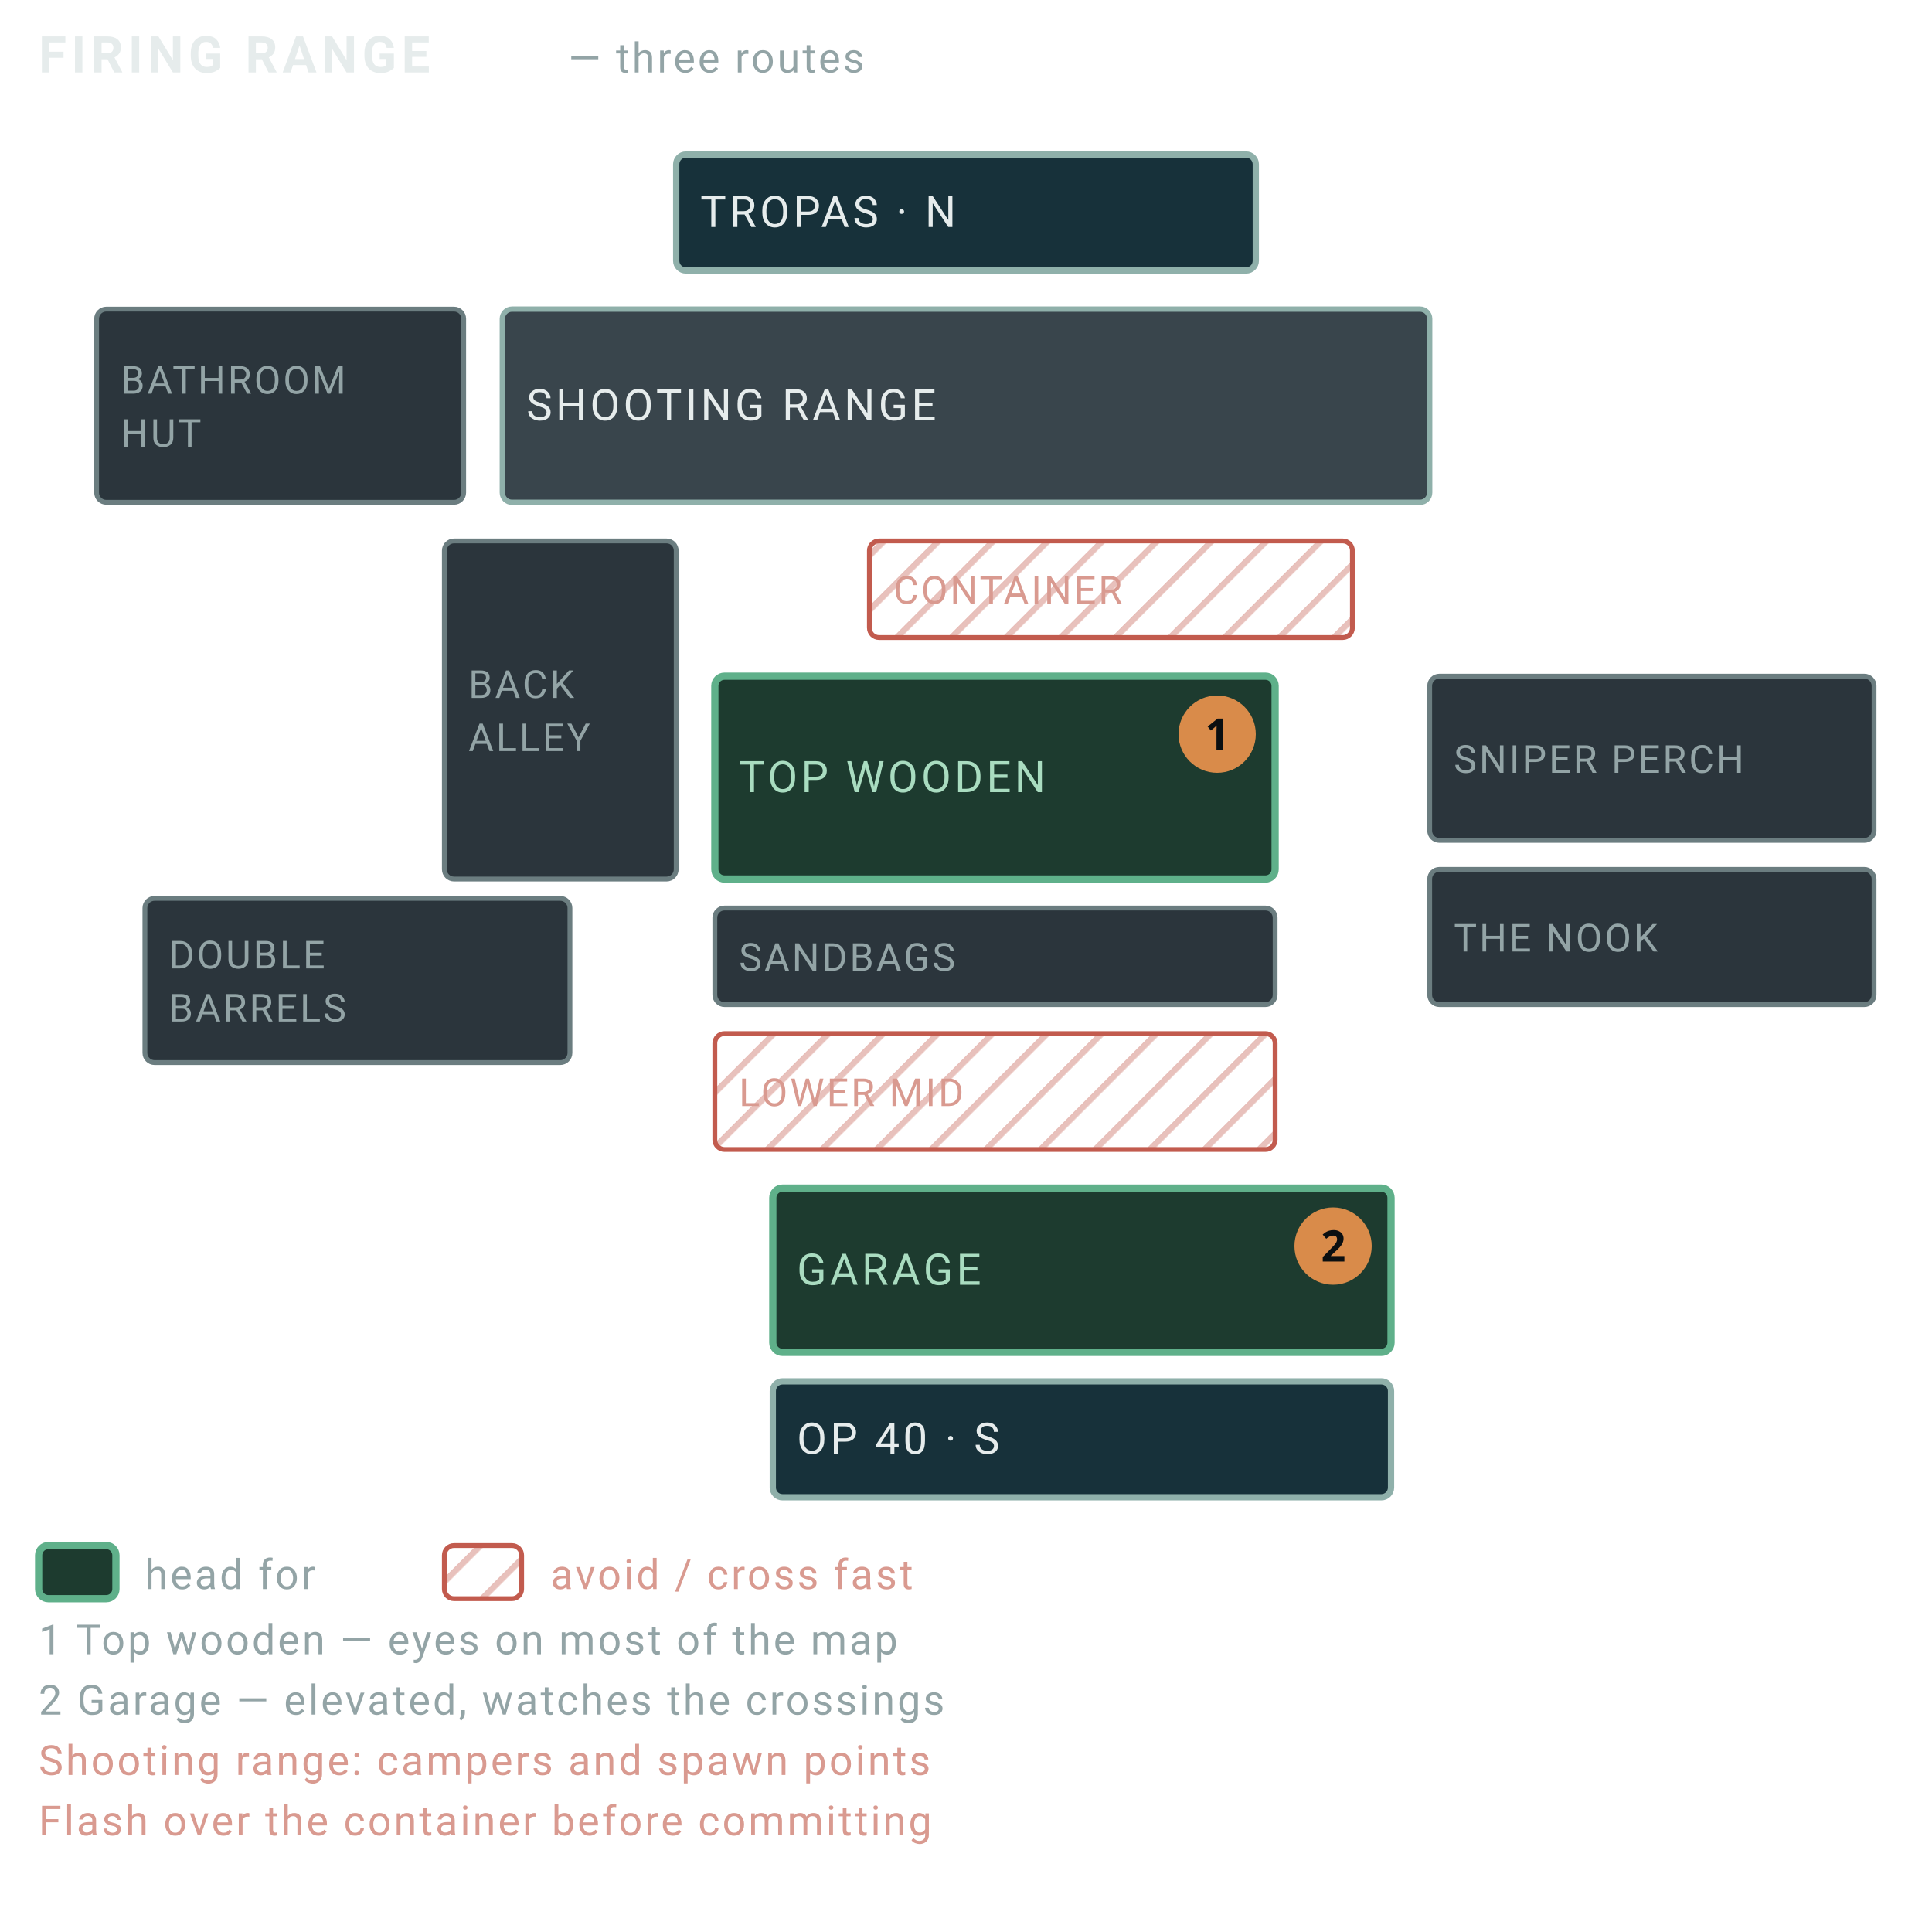
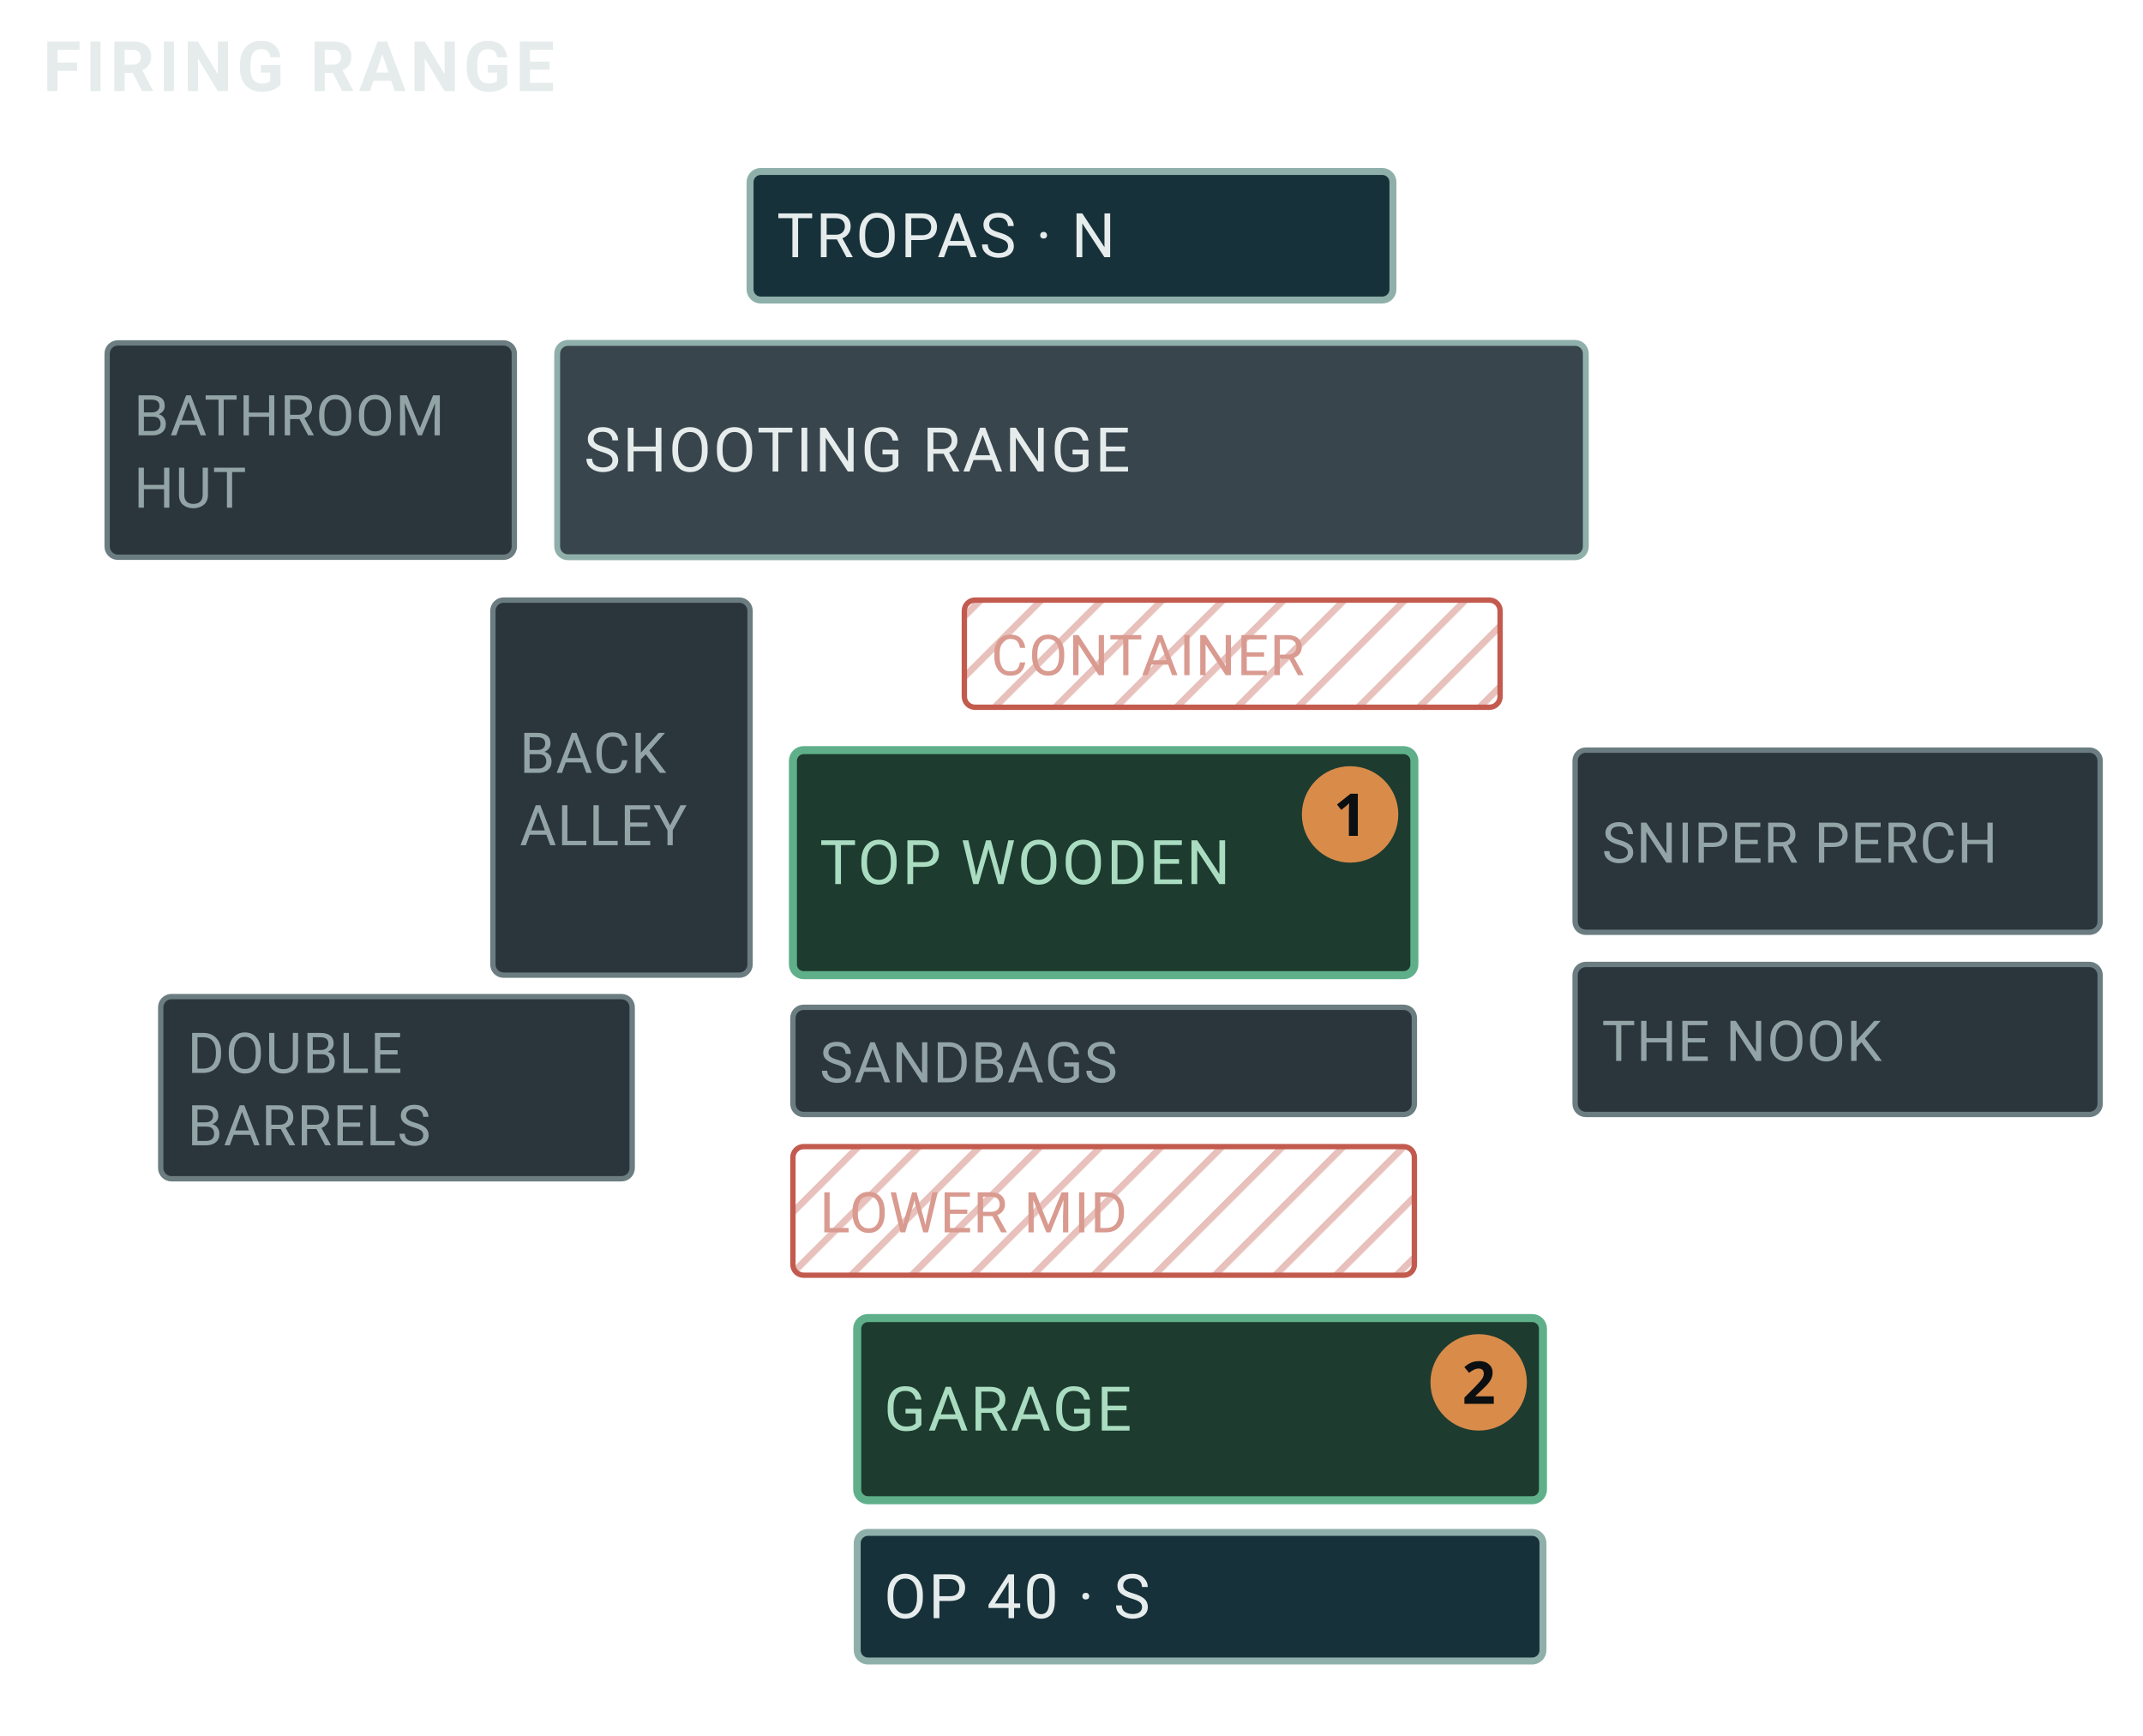
- <svg xmlns="http://www.w3.org/2000/svg" width="400" height="398.5" viewBox="0 0 400 398.5" role="img" aria-label="Firing Range tactical schematic, traced from the in-game minimap.">
+ <svg xmlns="http://www.w3.org/2000/svg" width="400" height="324" viewBox="0 0 400 324" role="img" aria-label="Firing Range tactical schematic, traced from the in-game minimap.">
  <defs>
    <pattern id="hz" width="8" height="8" patternTransform="rotate(45)" patternUnits="userSpaceOnUse">
      <line x1="0" y1="0" x2="0" y2="8" stroke="#c25b4e" stroke-width="2.5" opacity="0.38" />
    </pattern>
    <style>
.terr{fill:#1b2429;stroke:#55636e;stroke-width:1.4}
.b{fill:#39454c;stroke:#8fb0aa;stroke-width:1.1}
.s{fill:#2b353c;stroke:#6b7d80;stroke-width:1}
.sp{fill:#17313a;stroke:#8fb0aa;stroke-width:1.3}
.rock{fill:#333f45;stroke:#7d8f92;stroke-width:0.9}
.water{fill:#24343c;stroke:#8fb0aa;stroke-width:1}
.hot{fill:url(#hz);stroke:#c25b4e;stroke-width:1}
.lbl{fill:#e6ecec;font-family:ui-sans-serif,system-ui,'Segoe UI',Roboto,sans-serif;
-      font-size:9.0px;letter-spacing:0.7px}
+      font-size:11.5px;letter-spacing:0.4px}
.lbl2{fill:#93a4a6;font-family:ui-sans-serif,system-ui,'Segoe UI',Roboto,sans-serif;
-       font-size:8.0px;letter-spacing:0.5px}
+       font-size:10.5px;letter-spacing:0.2px}
.hotlbl{fill:#d99a90;font-family:ui-sans-serif,system-ui,'Segoe UI',Roboto,sans-serif;
-         font-size:8.0px;letter-spacing:0.5px}
+         font-size:10.5px;letter-spacing:0.2px}
.ttl{fill:#e6ecec;font-family:ui-sans-serif,system-ui,'Segoe UI',Roboto,sans-serif;
-      font-size:10.5px;letter-spacing:1.0px;font-weight:600}
- .key{fill:#93a4a6;font-family:ui-sans-serif,system-ui,'Segoe UI',Roboto,sans-serif;
-      font-size:8.6px;letter-spacing:0.5px}
- .keyhot{fill:#d99a90;font-family:ui-sans-serif,system-ui,'Segoe UI',Roboto,sans-serif;
-         font-size:8.6px;letter-spacing:0.5px}
+      font-size:13.0px;letter-spacing:0.8px;font-weight:600}
.pin{fill:#d98b4a}
- .pinn{fill:#0b0f11;font-family:ui-sans-serif,system-ui,sans-serif;font-size:9px;font-weight:700}
+ .pinn{fill:#0b0f11;font-family:ui-sans-serif,system-ui,sans-serif;font-size:11px;font-weight:700}
.link{stroke:#55636e;stroke-width:1.3;fill:none;stroke-dasharray:3 3}

.go{fill:#1d3b2f;stroke:#5fb08a;stroke-width:1.5}
.golbl{fill:#a9dcc0;font-family:ui-sans-serif,system-ui,'Segoe UI',Roboto,sans-serif;
-        font-size:9px;letter-spacing:0.7px}
+        font-size:11.5px;letter-spacing:0.4px}
</style>
  </defs>
-   <text class="ttl" x="8" y="15">FIRING RANGE</text>
-   <text class="key" x="117.68" y="15">— three routes</text>
+   <text class="ttl" x="8" y="17">FIRING RANGE</text>
  <rect class="sp" x="140" y="32" width="120" height="24" rx="2" />
-   <text class="lbl" x="145" y="47">TROPAS · N</text>
+   <text class="lbl" x="145" y="48">TROPAS · N</text>
  <rect class="b" x="104" y="64" width="192" height="40" rx="2" />
-   <text class="lbl" x="109" y="87">SHOOTING RANGE</text>
+   <text class="lbl" x="109" y="88">SHOOTING RANGE</text>
  <rect class="s" x="20" y="64" width="76" height="40" rx="2" />
-   <text class="lbl2" x="25" y="81.5">BATHROOM</text>
-   <text class="lbl2" x="25" y="92.5">HUT</text>
+   <text class="lbl2" x="25" y="81.25">BATHROOM</text>
+   <text class="lbl2" x="25" y="94.75">HUT</text>
  <rect class="hot" x="180" y="112" width="100" height="20" rx="2" />
-   <text class="hotlbl" x="185" y="125">CONTAINER</text>
+   <text class="hotlbl" x="185" y="126">CONTAINER</text>
  <rect class="s" x="92" y="112" width="48" height="70" rx="2" />
-   <text class="lbl2" x="97" y="144.5">BACK</text>
-   <text class="lbl2" x="97" y="155.5">ALLEY</text>
+   <text class="lbl2" x="97" y="144.25">BACK</text>
+   <text class="lbl2" x="97" y="157.75">ALLEY</text>
  <rect class="go" x="148" y="140" width="116" height="42" rx="2" />
-   <text class="golbl" x="153" y="164">TOP WOODEN</text>
-   <rect class="s" x="296" y="140" width="92" height="34" rx="2" />
-   <text class="lbl2" x="301" y="160">SNIPER PERCH</text>
-   <rect class="s" x="296" y="180" width="92" height="28" rx="2" />
-   <text class="lbl2" x="301" y="197">THE NOOK</text>
+   <text class="golbl" x="153" y="165">TOP WOODEN</text>
+   <rect class="s" x="294" y="140" width="98" height="34" rx="2" />
+   <text class="lbl2" x="299" y="161">SNIPER PERCH</text>
+   <rect class="s" x="294" y="180" width="98" height="28" rx="2" />
+   <text class="lbl2" x="299" y="198">THE NOOK</text>
  <rect class="s" x="148" y="188" width="116" height="20" rx="2" />
-   <text class="lbl2" x="153" y="201">SANDBAGS</text>
+   <text class="lbl2" x="153" y="202">SANDBAGS</text>
  <rect class="hot" x="148" y="214" width="116" height="24" rx="2" />
-   <text class="hotlbl" x="153" y="229">LOWER MID</text>
+   <text class="hotlbl" x="153" y="230">LOWER MID</text>
  <rect class="s" x="30" y="186" width="88" height="34" rx="2" />
-   <text class="lbl2" x="35" y="200.5">DOUBLE</text>
-   <text class="lbl2" x="35" y="211.5">BARRELS</text>
+   <text class="lbl2" x="35" y="200.25">DOUBLE</text>
+   <text class="lbl2" x="35" y="213.75">BARRELS</text>
  <rect class="go" x="160" y="246" width="128" height="34" rx="2" />
-   <text class="golbl" x="165" y="266">GARAGE</text>
+   <text class="golbl" x="165" y="267">GARAGE</text>
  <rect class="sp" x="160" y="286" width="128" height="24" rx="2" />
-   <text class="lbl" x="165" y="301">OP 40 · S</text>
-   <circle class="pin" cx="252" cy="152" r="8" />
-   <text class="pinn" x="249.5" y="155.2">1</text>
-   <circle class="pin" cx="276" cy="258" r="8" />
-   <text class="pinn" x="273.5" y="261.2">2</text>
-   <rect class="go" x="8" y="320" width="16" height="11" rx="2" />
-   <text class="key" x="30" y="329">head for</text>
-   <rect class="hot" x="92" y="320" width="16" height="11" rx="2" />
-   <text class="keyhot" x="114" y="329">avoid / cross fast</text>
-   <text class="key" x="8" y="342.5">1  Top wooden — eyes on most of the map</text>
-   <text class="key" x="8" y="355">2  Garage — elevated, watches the crossings</text>
-   <text class="keyhot" x="8" y="367.5">Shooting range: campers and spawn points</text>
-   <text class="keyhot" x="8" y="380">Flash over the container before committing</text>
+   <text class="lbl" x="165" y="302">OP 40 · S</text>
+   <circle class="pin" cx="252" cy="152" r="9" />
+   <text class="pinn" x="248.9" y="156">1</text>
+   <circle class="pin" cx="276" cy="258" r="9" />
+   <text class="pinn" x="272.9" y="262">2</text>
</svg>
